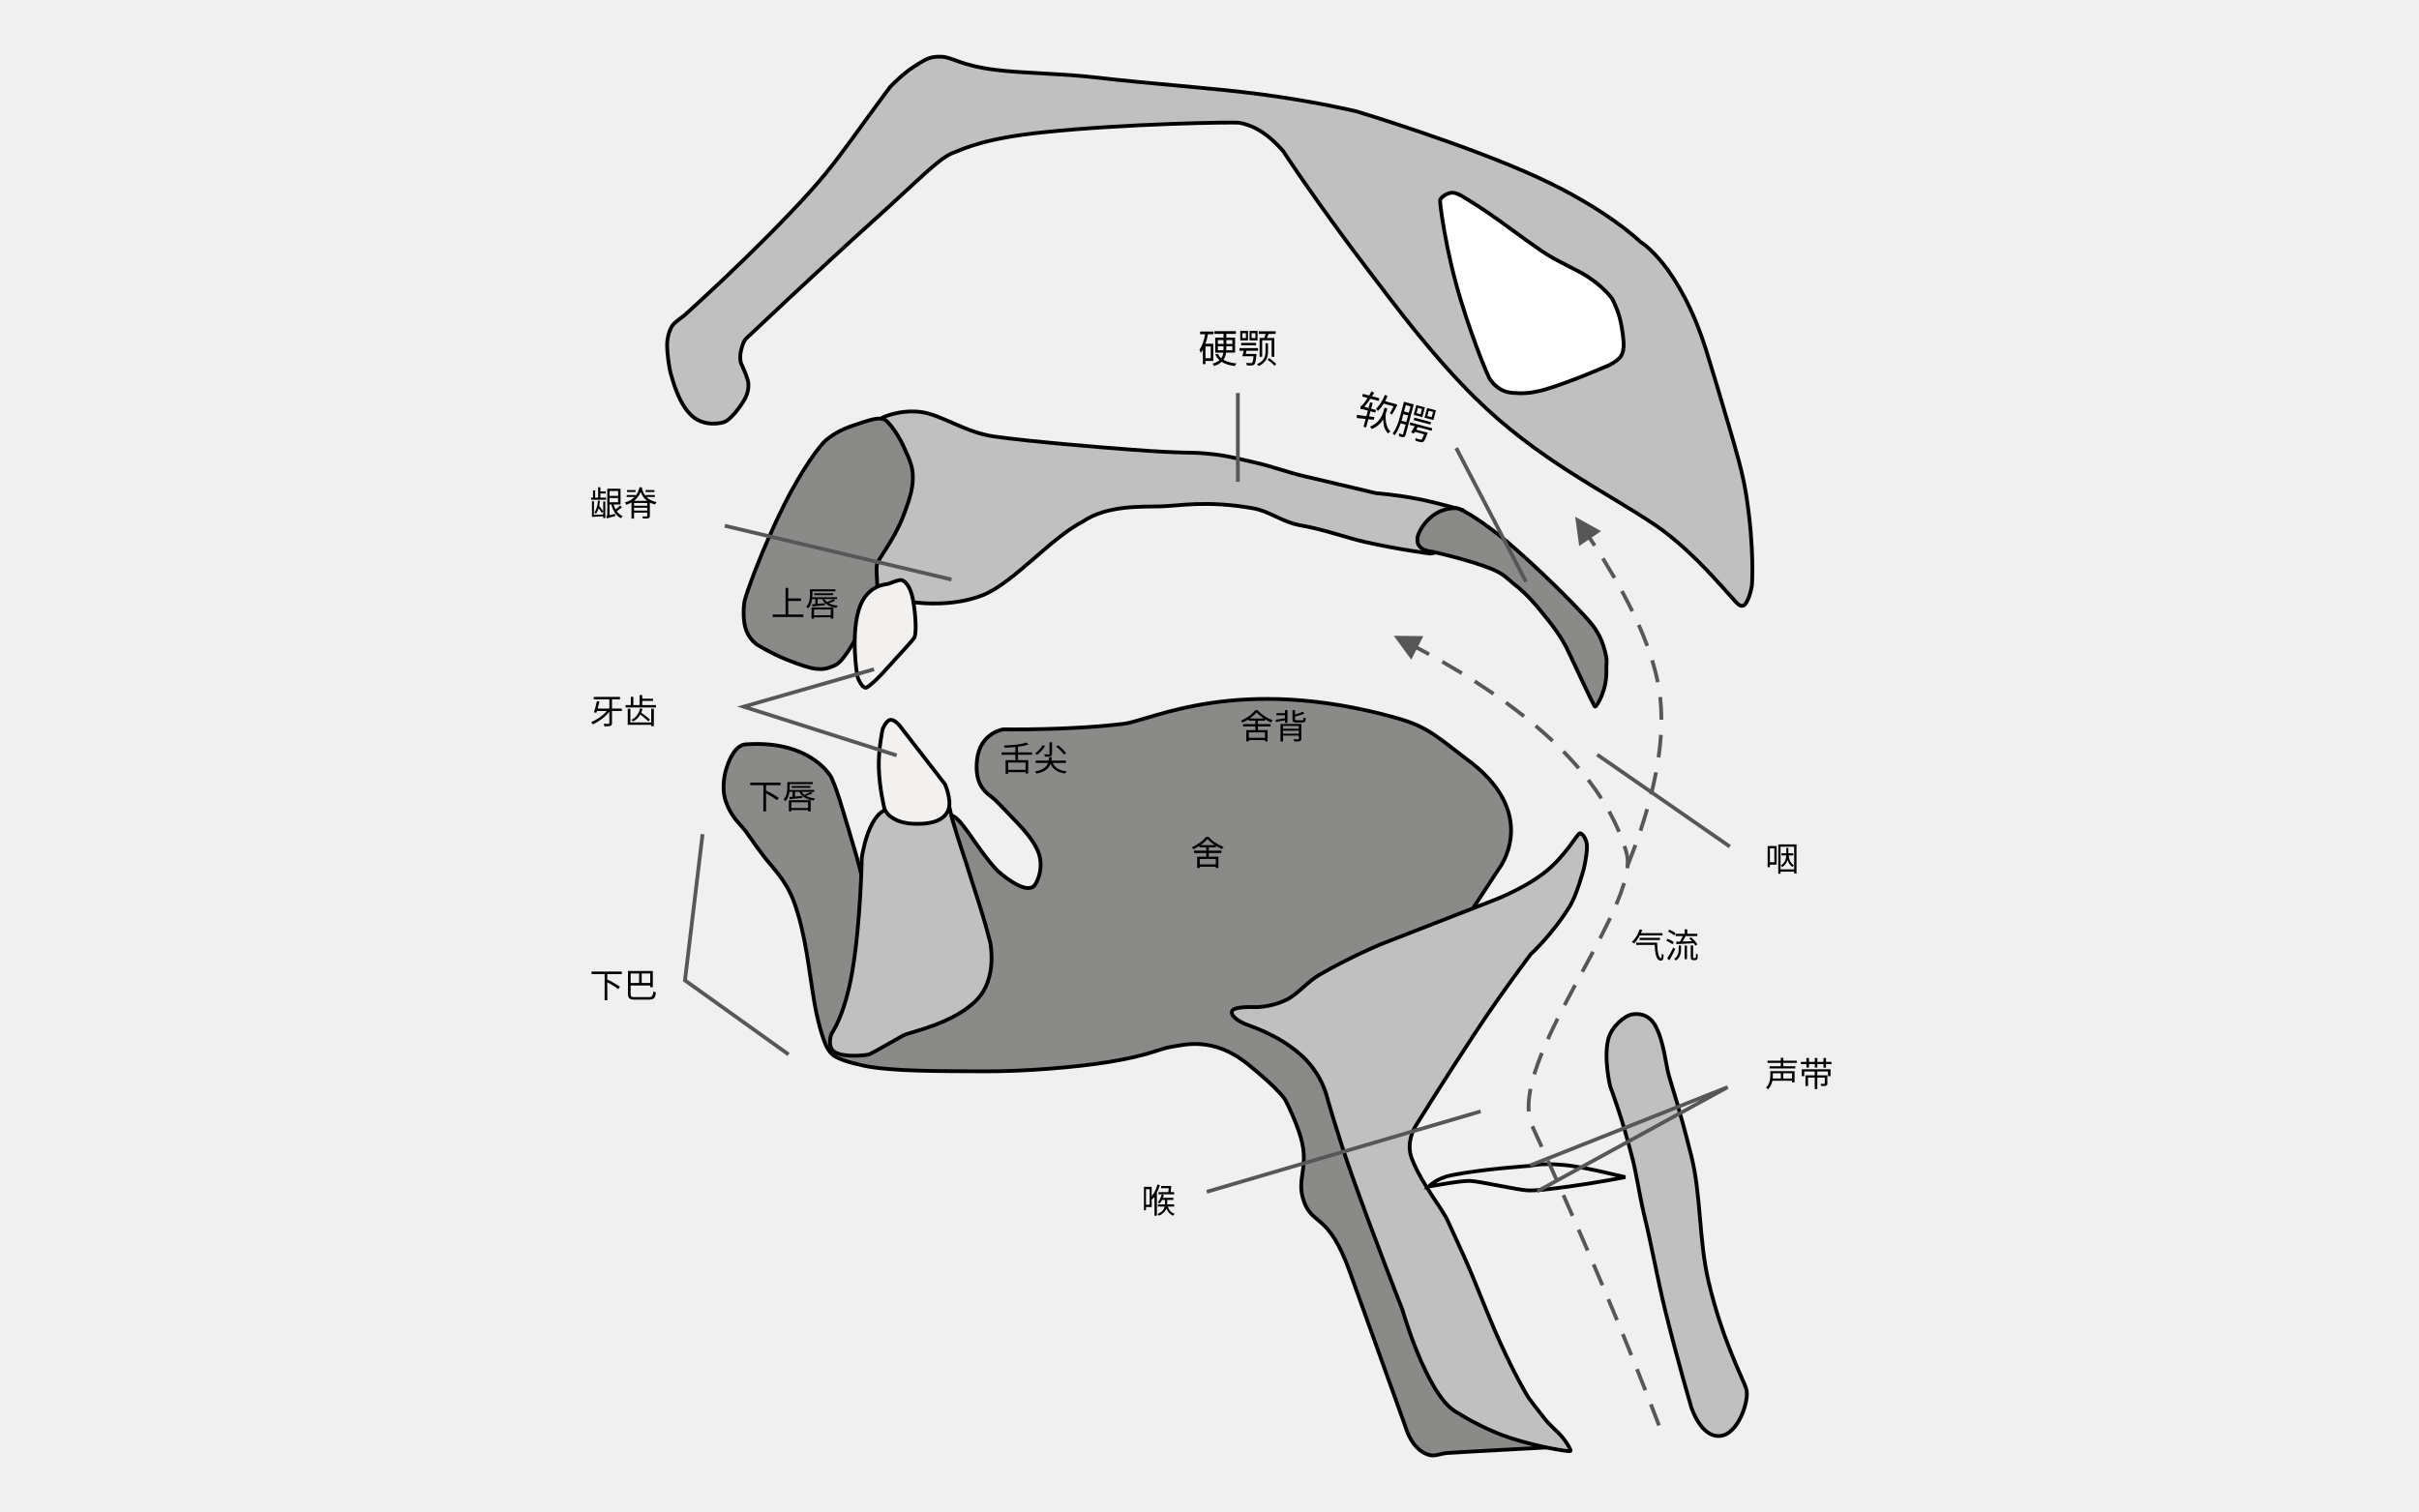
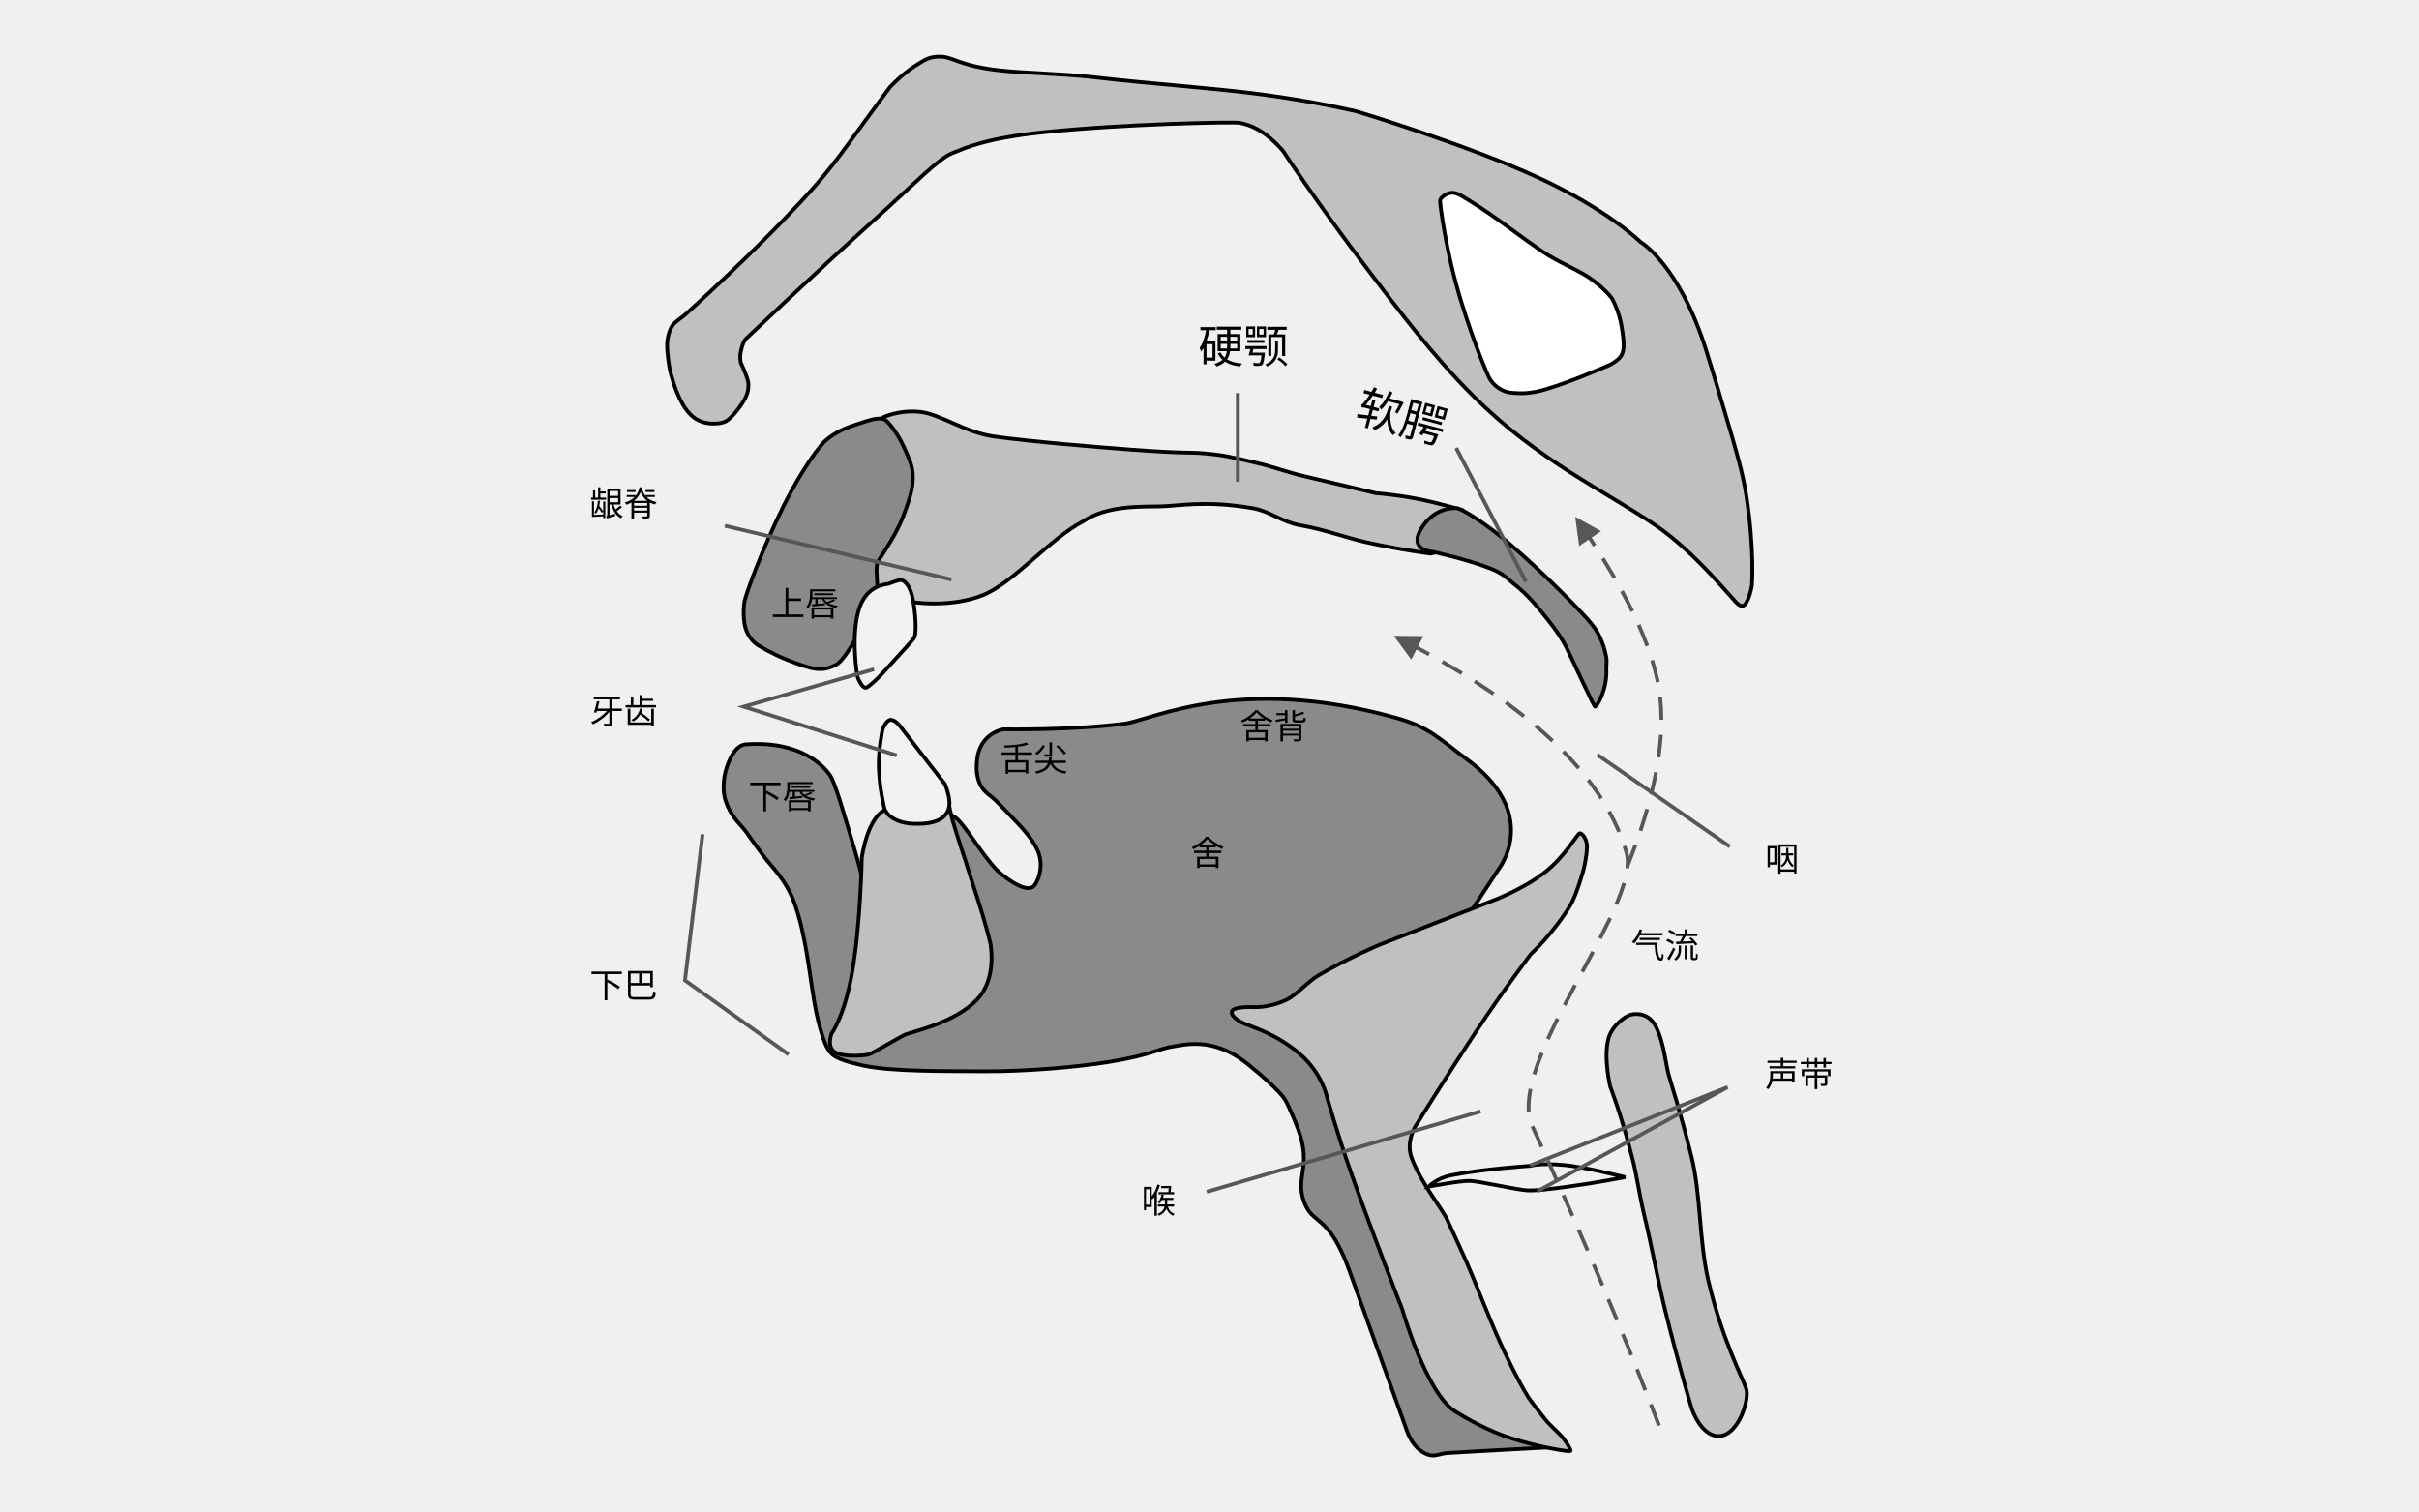
<svg xmlns="http://www.w3.org/2000/svg" width="1280px" height="800px" viewBox="0 0 1280 800" version="1.1">
  <g id="Page-1" stroke="none" stroke-width="1" fill="none" fill-rule="evenodd">
    <g id="Speech-Tract(zh-CN)">
      <rect id="Rectangle" x="0" y="0" width="1280" height="800" />
-       <text id="硬颚" font-family="PingFangSC-Regular, PingFang SC" font-size="21" font-weight="normal" fill="#000000">
+       <text id="硬颚" font-family="PingFangSC-Regular, PingFang SC" font-size="24" font-weight="normal" fill="#000000">
        <tspan x="634" y="192">硬颚</tspan>
      </text>
      <g id="speech-tract" transform="translate(353, 30)">
        <path d="M41.009,364.017 C34.129,365.167 31.009,378.017 31.009,378.017 C31.009,378.017 28.469,386.407 31.009,394.017 C33.469,401.407 37.849,405.567 40.009,408.017 C42.169,410.467 44.699,414.657 51.009,423.017 C55.789,429.347 62.709,435.527 67.009,447.017 C73.399,464.097 75.229,485.167 78.009,501.017 C80.199,513.517 83.439,522.787 85.009,525.017 C86.579,527.247 86.699,530.287 104.009,534.017 C118.739,537.187 146.269,536.897 168.009,537.017 C188.349,537.127 215.519,535.017 234.009,532.017 C255.599,528.507 260.919,524.867 267.009,524.017 C273.099,523.167 288.589,518.227 307.009,533.017 C324.029,546.687 327.009,552.017 327.009,552.017 C327.009,552.017 330.209,557.677 334.009,568.017 C341.169,587.597 332.249,592.877 337.009,606.017 C341.679,618.897 349.859,611.697 361.159,642.917 C376.359,685.127 391.009,726.017 391.009,726.017 C391.009,726.017 394.069,737.267 403.009,740.017 C406.359,741.047 409.149,739.267 413.009,739.017 C421.189,738.487 430.009,738.017 430.009,738.017 L467.009,736.017 L433.009,702.017 L393.009,613.017 L373.009,526.017 L419.009,462.017 L440.009,430.017 C440.009,430.017 461.779,402.417 426.009,374.017 C408.129,360.687 403.509,354.937 386.009,350.017 C302.379,326.507 256.309,351.197 242.009,353.017 C213.689,356.617 178.009,356.017 178.009,356.017 C178.009,356.017 165.639,357.677 164.009,372.017 C162.379,386.357 169.559,389.917 172.009,392.017 C174.459,394.117 176.269,396.047 181.009,401.017 C186.119,406.377 192.849,412.947 196.009,420.017 C199.919,428.757 195.809,437.337 194.009,439.017 C189.279,443.427 176.069,432.267 174.009,430.017 C166.549,421.857 160.249,411.047 155.009,405.017 C151.729,401.237 149.009,401.017 149.009,401.017 L129.009,415.017 L129.009,449.017 L116.009,452.017 L106.009,447.017 C106.009,447.017 103.349,433.537 99.009,419.017 C93.489,400.527 88.979,384.167 86.009,380.017 C83.039,375.867 70.979,361.687 41.009,364.017 Z" id="Path" stroke="#000000" stroke-width="2" fill="#8A8A89" />
        <text id="舍背" font-family="PingFangSC-Regular, PingFang SC" font-size="18" font-weight="normal" fill="#000000">
          <tspan x="303" y="361">舍背</tspan>
        </text>
        <text id="舌尖" font-family="PingFangSC-Regular, PingFang SC" font-size="18" font-weight="normal" fill="#000000">
          <tspan x="176" y="378">舌尖</tspan>
        </text>
        <path d="M478.009,738.017 C477.579,738.407 462.199,736.247 446.009,731.017 C434.769,727.387 423.299,720.947 417.009,717.017 C401.649,707.417 389.009,663.017 389.009,663.017 C389.009,663.017 373.609,623.787 362.009,591.017 C354.559,569.957 349.009,550.017 349.009,550.017 C349.009,550.017 346.309,537.877 335.009,528.017 C322.849,517.407 309.489,513.477 306.009,512.017 C302.529,510.557 297.719,507.607 299.009,505.017 C300.209,502.617 310.009,503.017 310.009,503.017 C310.009,503.017 318.489,503.707 328.009,499.017 C333.359,496.377 339.049,489.467 345.009,486.017 C361.119,476.677 377.009,470.017 377.009,470.017 L436.009,447.017 C436.009,447.017 451.909,441.287 464.009,432.017 C475.379,423.307 481.629,410.977 483.009,411.017 C484.389,411.057 486.819,414.387 486.75,418.137 C486.659,423.467 485.009,430.017 485.009,430.017 C485.009,430.017 481.349,443.427 478.009,449.017 C469.209,463.767 457.009,475.017 457.009,475.017 C457.009,475.017 442.269,494.397 428.009,516.017 C411.449,541.127 396.819,564.757 396.009,566.017 C395.199,567.277 390.939,574.987 394.009,583.017 C399.299,596.837 409.789,609.037 413.009,616.017 C416.229,622.997 416.409,623.447 421.299,634.137 C427.299,647.247 434.069,665.837 441.009,681.017 C448.539,697.467 453.999,706.927 456.009,710.017 C456.799,711.227 460.369,715.817 464.409,720.937 C467.569,724.947 471.369,727.717 474.009,731.017 C476.569,734.217 478.439,737.627 478.009,738.017 Z" id="Path" stroke="#000000" stroke-width="2" fill="#BFC0BF" />
        <path d="M87.009,517.017 C87.009,517.017 93.949,507.897 98.009,484.017 C102.429,457.987 103.009,424.017 103.009,424.017 C103.009,424.017 106.549,397.557 119.009,398.017 C123.729,398.187 139.469,384.977 145.009,389.017 C149.159,392.047 149.229,397.937 151.009,404.017 C154.109,414.587 158.009,426.017 158.009,426.017 C158.009,426.017 161.509,437.277 165.009,448.017 C168.509,458.777 171.009,469.017 171.009,469.017 C171.009,469.017 174.929,487.627 164.009,499.017 C151.529,512.027 128.599,516.067 125.009,518.017 C121.419,519.967 108.439,527.507 107.009,528.017 C105.579,528.527 94.149,529.847 89.009,527.017 C84.149,524.347 87.009,517.017 87.009,517.017 Z" id="Path" stroke="#000000" stroke-width="2" fill="#BFC0BF" />
        <path d="M114.009,356.017 C114.009,356.017 111.779,366.457 112.009,376.017 C112.279,387.307 115.009,398.017 115.009,398.017 C115.009,398.017 115.839,400.337 118.009,402.017 C121.439,404.687 125.909,406.017 132.009,406.017 C135.739,406.017 146.609,406.017 149.009,398.017 C150.519,392.997 147.009,385.017 147.009,385.017 L123.009,354.017 C123.009,354.017 120.179,350.537 118.009,351.017 C115.679,351.537 114.009,356.017 114.009,356.017 Z" id="Path" stroke="#000000" stroke-width="2" fill="#F2F1F0" />
        <path d="M542.009,715.017 C542.009,715.017 534.939,691.277 528.009,663.017 C524.039,646.837 521.199,630.377 517.009,613.017 C514.579,602.957 513.219,592.877 511.009,584.017 C505.159,560.607 499.009,545.017 499.009,545.017 C499.009,545.017 495.459,530.167 498.009,520.017 C499.779,512.987 506.959,507.727 510.009,507.017 C513.419,506.227 519.419,506.377 523.009,513.017 C527.369,521.087 528.429,533.287 530.009,539.017 C531.589,544.747 535.669,556.497 542.009,582.017 C547.119,602.557 545.949,626.387 551.009,648.017 C558.289,679.097 569.179,699.397 571.009,705.017 C572.839,710.637 567.029,729.287 557.009,730.017 C546.989,730.747 542.009,715.017 542.009,715.017 Z" id="Path" stroke="#000000" stroke-width="2" fill="#BFC0BF" />
        <path d="M114.009,191.017 L108.009,287.017 L133.009,289.017 C133.009,289.017 151.189,291.317 167.009,285.017 C183.169,278.577 202.859,254.867 220.009,246.017 C232.739,237.327 251.029,238.247 261.009,238.017 C270.989,237.787 285.189,234.677 310.009,239.017 C318.929,240.577 325.459,246.347 335.009,248.017 C348.559,250.387 358.769,254.517 370.009,257.017 C388.129,261.037 404.009,263.017 404.009,263.017 C404.009,263.017 418.599,260.447 421.009,253.017 C423.419,245.587 421.009,240.017 421.009,240.017 C421.009,240.017 408.499,236.267 397.009,234.017 C385.499,231.767 375.009,231.017 375.009,231.017 C375.009,231.017 359.119,227.177 337.009,222.017 C328.399,220.007 320.499,216.977 312.009,215.017 C297.929,211.767 294.819,210.907 285.009,210.017 C275.199,209.127 275.499,210.207 246.009,208.017 C227.249,206.627 192.069,203.697 173.009,201.017 C157.489,198.837 144.679,189.207 134.009,188.017 C122.519,186.737 114.009,191.017 114.009,191.017 Z" id="Path" stroke="#000000" stroke-width="2" fill="#BFC0BF" />
        <path d="M491.009,344.017 C490.289,343.837 478.959,318.917 476.009,313.017 C473.059,307.117 469.269,301.827 462.009,293.017 C455.289,284.847 450.679,281.047 448.009,279.017 C445.339,276.987 443.039,273.797 436.009,271.017 C423.309,265.997 405.009,262.017 405.009,262.017 C405.009,262.017 400.979,261.737 399.009,260.017 C396.979,258.237 397.009,256.837 397.009,255.017 C397.009,253.197 399.529,247.197 405.009,243.017 C409.999,239.207 415.579,238.757 418.009,239.017 C420.439,239.277 432.459,246.377 446.009,258.017 C466.489,275.607 486.029,296.217 489.009,300.017 C491.989,303.817 495.149,308.487 497.009,318.017 C497.309,319.567 496.939,322.537 497.009,324.017 C497.519,335.377 491.729,344.197 491.009,344.017 Z" id="Path" stroke="#000000" stroke-width="2" fill="#8A8A89" />
        <path d="M84.009,203.017 C81.139,205.367 71.509,218.017 62.009,237.017 C49.839,261.347 41.649,284.807 41.009,288.017 C40.369,291.227 39.969,299.027 42.009,304.017 C44.439,309.947 49.009,312.017 49.009,312.017 C49.009,312.017 55.619,316.057 63.009,319.017 C70.609,322.057 75.749,323.717 79.009,324.017 C82.269,324.317 84.769,324.087 89.009,322.017 C93.249,319.947 97.539,311.887 104.009,301.017 C110.029,290.907 110.379,284.547 111.009,282.017 C111.639,279.487 110.379,272.587 111.009,269.017 C111.639,265.447 119.729,256.647 125.009,243.017 C129.059,232.577 130.139,227.267 130.009,222.017 C129.879,216.767 128.569,213.827 125.009,206.017 C121.899,199.207 116.749,192.687 115.009,192.017 C111.269,190.577 106.619,192.567 99.009,195.017 C91.119,197.557 86.879,200.667 84.009,203.017 Z" id="Path" stroke="#000000" stroke-width="2" fill="#8A8A89" />
        <path d="M101.009,329.017 C100.369,327.897 96.899,304.747 102.009,291.017 C106.329,279.427 116.109,279.277 117.009,279.017 C117.909,278.757 122.599,276.717 124.009,277.017 C125.419,277.317 128.479,279.387 130.009,287.017 C131.479,294.377 131.969,303.897 131.009,307.017 C130.529,308.567 122.849,316.407 117.009,323.017 C111.079,329.727 106.049,334.177 105.009,334.017 C102.929,333.697 101.649,330.137 101.009,329.017 Z" id="Path" stroke="#000000" stroke-width="2" fill="#F2F1F0" />
        <path d="M9.009,137.017 C9.009,137.017 47.759,102.377 76.009,71.017 C87.699,58.047 96.939,44.717 104.009,35.017 C112.779,22.997 118.009,16.017 118.009,16.017 C118.009,16.017 124.569,9.047 131.009,5.017 C136.489,1.587 138.689,-0.193 145.009,0.017 C151.329,0.227 154.579,4.577 174.009,7.017 C187.999,8.777 208.379,8.837 227.009,11.017 C256.999,14.527 289.149,16.557 315.009,20.017 C343.999,23.897 365.009,29.017 365.009,29.017 C365.009,29.017 422.649,46.377 461.009,64.017 C497.609,80.857 515.009,98.017 515.009,98.017 C515.009,98.017 535.629,109.907 550.009,156.017 C553.579,167.467 557.889,181.947 562.009,196.017 C565.639,208.437 569.189,220.377 571.009,232.017 C575.559,261.177 574.009,280.017 574.009,280.017 C574.009,280.017 573.259,284.277 572.009,287.017 C570.759,289.777 569.659,291.757 567.009,290.017 C564.359,288.277 544.589,262.637 523.009,248.017 C496.049,229.747 460.999,213.727 427.009,180.017 C404.939,158.127 386.789,133.737 371.009,113.017 C343.659,77.117 326.009,50.017 326.009,50.017 C326.009,50.017 320.819,43.807 315.009,40.017 C309.329,36.307 305.499,35.587 303.009,35.017 C300.519,34.447 242.179,35.477 199.009,40.017 C168.379,43.237 158.359,48.137 151.009,51.017 C143.659,53.897 131.689,66.527 110.009,86.017 C78.919,113.967 43.499,147.647 42.009,149.017 C40.519,150.387 39.789,152.637 39.009,156.017 C38.289,159.127 39.009,162.017 39.009,162.017 C39.009,162.017 42.949,170.347 43.009,173.017 C43.069,175.687 42.879,178.607 40.009,183.017 C36.449,188.487 33.149,191.807 31.009,193.017 C28.869,194.227 19.439,195.957 13.009,190.017 C5.949,183.497 2.979,171.147 2.009,168.017 C1.039,164.887 -0.111,156.327 0.009,152.017 C0.129,147.707 1.699,143.747 3.009,142.017 C4.319,140.287 9.009,137.017 9.009,137.017 Z" id="Path" stroke="#000000" stroke-width="2" fill="#BFC0BF" />
        <path d="M409.009,76.017 C408.829,77.417 411.969,102.827 420.009,129.017 C427.449,153.257 434.389,168.947 435.009,170.017 C435.629,171.087 437.349,173.927 441.009,176.017 C444.339,177.917 447.179,177.947 449.009,178.017 C450.839,178.087 456.029,178.707 465.009,176.017 C478.159,172.067 495.209,164.687 498.459,163.257 C493.419,165.467 502.779,162.147 505.009,158.017 C506.739,154.807 506.009,150.017 506.009,150.017 C506.009,150.017 505.539,143.617 504.009,138.017 C502.539,132.617 500.009,128.017 500.009,128.017 C500.009,128.017 496.189,122.607 488.009,117.017 C481.549,112.607 471.269,108.667 463.009,103.017 C452.429,95.787 443.099,88.547 435.009,83.017 C427.289,77.737 421.009,74.017 421.009,74.017 C421.009,74.017 417.639,71.787 415.009,72.017 C412.379,72.247 409.189,74.617 409.009,76.017 Z" id="Path" stroke="#000000" stroke-width="2" fill="#FFFFFF" />
        <path d="M457.009,587.017 C457.009,587.017 431.009,588.757 415.009,592.017 C406.899,593.667 403.009,598.017 403.009,598.017 C403.009,598.017 419.959,594.787 425.009,595.017 C430.059,595.247 450.189,599.787 455.009,600.017 C459.829,600.247 466.219,599.467 477.009,598.017 C491.629,596.047 507.009,593.017 507.009,593.017 C507.009,593.017 501.809,591.807 494.009,590.017 C490.679,589.257 480.789,587.147 474.409,586.587 C461.319,585.437 457.009,587.017 457.009,587.017 Z" id="Path" stroke="#000000" stroke-width="2" />
      </g>
      <line x1="502.5" y1="306.5" x2="384.5" y2="278.5" id="Line-8" stroke="#575757" stroke-width="2" stroke-linecap="square" />
      <line x1="807" y1="307" x2="771" y2="238" id="Line-8-Copy" stroke="#575757" stroke-width="2" stroke-linecap="square" />
      <line x1="655" y1="254" x2="655" y2="209" id="Line-8-Copy" stroke="#575757" stroke-width="2" stroke-linecap="square" />
      <polyline id="Line-16" stroke="#575757" stroke-width="2" stroke-linecap="square" points="371.64 442.5 362.448 518.881 416.448 557.5" />
      <text id="下巴" font-family="PingFangSC-Regular, PingFang SC" font-size="18" font-weight="normal" fill="#000000">
        <tspan x="312" y="528">下巴</tspan>
      </text>
      <polyline id="Line-7" stroke="#575757" stroke-width="2" stroke-linecap="square" points="461.5 354.5 393.491 374.019 473.5 399.5" />
      <text id="牙齿" font-family="PingFangSC-Regular, PingFang SC" font-size="18" font-weight="normal" fill="#000000">
        <tspan x="312" y="383">牙齿</tspan>
      </text>
      <text id="龈脊" font-family="PingFangSC-Regular, PingFang SC" font-size="18" font-weight="normal" fill="#000000">
        <tspan x="312" y="273">龈脊</tspan>
      </text>
      <text id="上唇" font-family="PingFangSC-Regular, PingFang SC" font-size="18" font-weight="normal" fill="#000000">
        <tspan x="408" y="326">上唇</tspan>
      </text>
      <text id="下唇" font-family="PingFangSC-Regular, PingFang SC" font-size="18" font-weight="normal" fill="#000000">
        <tspan x="396" y="428">下唇</tspan>
      </text>
      <text id="舍" font-family="PingFangSC-Regular, PingFang SC" font-size="18" font-weight="normal" fill="#000000">
        <tspan x="630" y="458">舍</tspan>
      </text>
      <path d="M810.5,616.5 L914.173,575.398 C847.596,611.837 814.308,630.056 814.308,630.056" id="Line-9" stroke="#575757" stroke-width="2" stroke-linecap="square" />
      <text id="声带" font-family="PingFangSC-Regular, PingFang SC" font-size="18" font-weight="normal" fill="#000000">
        <tspan x="934" y="575">声带</tspan>
      </text>
      <line x1="846" y1="400" x2="914.5" y2="447.5" id="Line-10" stroke="#575757" stroke-width="2" stroke-linecap="square" />
      <text id="咽" font-family="PingFangSC-Regular, PingFang SC" font-size="18" font-weight="normal" fill="#000000">
        <tspan x="934" y="461">咽</tspan>
      </text>
      <line x1="782.5" y1="588.5" x2="639.5" y2="630.5" id="Line-11" stroke="#575757" stroke-width="2" stroke-linecap="square" />
      <text id="喉" font-family="PingFangSC-Regular, PingFang SC" font-size="18" font-weight="normal" fill="#000000">
        <tspan x="604" y="642">喉</tspan>
      </text>
      <path id="Line-14" d="M874.467,742.878 L874.829,743.81 C876.046,746.938 877.247,750.048 878.434,753.142 L878.792,754.076 L876.924,754.792 L876.566,753.858 C875.381,750.768 874.181,747.66 872.965,744.535 L872.603,743.603 L874.467,742.878 Z M867.118,724.265 L867.489,725.194 C868.734,728.311 869.965,731.412 871.182,734.497 L871.548,735.427 L869.688,736.161 L869.321,735.23 C868.106,732.149 866.876,729.051 865.632,725.936 L865.261,725.007 L867.118,724.265 Z M859.608,705.718 L859.987,706.644 C861.257,709.748 862.514,712.837 863.757,715.91 L864.132,716.838 L862.278,717.587 L861.903,716.66 C860.661,713.59 859.405,710.503 858.136,707.402 L857.757,706.476 L859.608,705.718 Z M851.95,687.241 L852.336,688.164 C853.631,691.257 854.912,694.335 856.18,697.398 L856.563,698.322 L854.715,699.087 L854.332,698.163 C853.065,695.102 851.785,692.026 850.491,688.936 L850.105,688.014 L851.95,687.241 Z M844.149,668.813 L844.541,669.732 C845.858,672.815 847.163,675.884 848.455,678.938 L848.844,679.859 L847.002,680.638 L846.613,679.717 C845.322,676.665 844.018,673.599 842.702,670.518 L842.309,669.598 L844.149,668.813 Z M836.216,650.439 L836.615,651.356 C837.953,654.429 839.279,657.489 840.593,660.535 L840.989,661.454 L839.153,662.246 L838.757,661.327 C837.444,658.283 836.118,655.226 834.781,652.154 L834.382,651.237 L836.216,650.439 Z M828.163,632.125 L828.568,633.039 C829.926,636.103 831.272,639.155 832.607,642.193 L833.009,643.108 L831.178,643.913 L830.776,642.997 C829.442,639.961 828.097,636.912 826.74,633.85 L826.335,632.935 L828.163,632.125 Z M819.995,613.861 L820.406,614.773 C821.782,617.828 823.147,620.87 824.501,623.9 L824.909,624.813 L823.083,625.629 L822.675,624.716 C821.322,621.688 819.958,618.648 818.582,615.595 L818.172,614.683 L819.995,613.861 Z M811.723,595.655 L812.139,596.565 C813.533,599.611 814.915,602.645 816.287,605.666 L816.701,606.577 L814.88,607.404 L814.466,606.493 C813.095,603.473 811.713,600.441 810.321,597.397 L809.905,596.487 L811.723,595.655 Z M808.879,576.139 L810.846,576.498 L810.667,577.482 C810.017,581.036 809.752,584.281 809.886,587.222 L809.932,588.221 L807.934,588.312 L807.888,587.313 C807.747,584.211 808.024,580.817 808.699,577.122 L808.879,576.139 Z M814.958,556.942 L816.816,557.684 L816.445,558.612 C815.13,561.902 814.01,565.01 813.084,567.953 L812.784,568.907 L810.876,568.307 L811.176,567.353 C812.118,564.359 813.255,561.205 814.587,557.87 L814.958,556.942 Z M823.325,538.684 L825.117,539.573 L824.673,540.469 C823.107,543.627 821.681,546.61 820.378,549.463 L819.962,550.373 L818.143,549.542 L818.559,548.632 C819.871,545.759 821.306,542.757 822.881,539.58 L823.325,538.684 Z M832.587,520.914 L834.35,521.858 L833.878,522.739 C832.126,526.011 830.62,528.857 829.207,531.568 L828.745,532.455 L826.971,531.531 L827.433,530.644 C828.85,527.925 830.36,525.074 832.115,521.795 L832.587,520.914 Z M842.055,503.289 L843.821,504.229 L843.351,505.111 C843.298,505.211 843.245,505.311 843.192,505.41 L842.874,506.007 C841.706,508.196 840.494,510.45 838.618,513.929 L838.144,514.809 L836.383,513.86 L836.858,512.98 C838.988,509.029 840.26,506.661 841.586,504.172 L842.055,503.289 Z M851.101,485.463 L852.906,486.325 L852.475,487.227 C851.144,490.017 849.67,492.982 848.013,496.211 L847.557,497.101 L845.778,496.188 L846.234,495.298 C847.882,492.085 849.348,489.137 850.67,486.366 L851.101,485.463 Z M858.434,467.091 L860.345,467.68 L860.05,468.635 C859.156,471.537 857.997,474.683 856.57,478.111 L856.186,479.035 L854.339,478.266 L854.724,477.343 C856.127,473.97 857.265,470.882 858.139,468.046 L858.434,467.091 Z M860.497,447.444 L860.803,448.396 C861.083,449.267 861.349,450.139 861.603,451.013 C862.244,453.215 862.422,455.756 862.168,458.643 L862.081,459.639 L860.089,459.464 L860.176,458.467 C860.41,455.812 860.248,453.515 859.683,451.571 C859.434,450.715 859.173,449.861 858.899,449.007 L858.593,448.055 L860.497,447.444 Z M852.346,428.989 L852.823,429.868 C854.455,432.873 855.929,435.897 857.244,438.939 L857.641,439.857 L855.806,440.651 L855.409,439.733 C854.117,436.746 852.67,433.776 851.066,430.822 L850.588,429.944 L852.346,428.989 Z M841.228,412.184 L841.834,412.979 C843.907,415.705 845.844,418.446 847.644,421.203 L848.191,422.041 L846.516,423.134 L845.97,422.297 C844.196,419.58 842.287,416.878 840.242,414.19 L839.637,413.395 L841.228,412.184 Z M827.987,397.051 L828.683,397.768 C831.067,400.224 833.335,402.693 835.487,405.176 L836.141,405.932 L834.63,407.242 L833.975,406.486 C831.848,404.032 829.606,401.59 827.248,399.161 L826.552,398.444 L827.987,397.051 Z M813.226,383.391 L813.987,384.04 C816.586,386.257 819.086,388.484 821.488,390.723 L822.219,391.405 L820.855,392.868 L820.124,392.186 C817.744,389.967 815.266,387.759 812.689,385.562 L811.929,384.913 L813.226,383.391 Z M797.445,371.044 L798.252,371.635 C801.001,373.647 803.666,375.669 806.247,377.701 L807.033,378.32 L805.795,379.891 L805.01,379.273 C802.448,377.255 799.801,375.248 797.071,373.249 L796.264,372.658 L797.445,371.044 Z M780.855,359.748 L781.696,360.289 C784.555,362.129 787.34,363.977 790.052,365.833 L790.877,366.398 L789.747,368.048 L788.922,367.483 C786.226,365.638 783.456,363.8 780.614,361.971 L779.773,361.43 L780.855,359.748 Z M763.697,349.367 L764.563,349.867 C767.503,351.56 770.378,353.262 773.189,354.97 L774.044,355.489 L773.005,357.198 L772.151,356.679 C769.353,354.979 766.491,353.286 763.565,351.6 L762.698,351.1 L763.697,349.367 Z M737.5,336.5 L753.151,336.68 L750.399,342.028 L751.608,342.672 C753.023,343.43 754.425,344.19 755.814,344.951 L756.691,345.432 L755.73,347.185 L754.853,346.705 C753.086,345.736 751.297,344.77 749.487,343.807 L746.747,349.129 L737.5,336.5 Z" fill="#575757" fill-rule="nonzero" />
      <path id="Line-15" d="M864.467,446.874 L866.345,447.56 L866.002,448.5 C864.878,451.576 863.687,454.7 862.429,457.869 L862.061,458.798 L860.202,458.061 L860.571,457.131 C861.822,453.979 863.006,450.873 864.123,447.813 L864.467,446.874 Z M870.635,427.925 L872.556,428.483 L872.277,429.444 C871.364,432.583 870.371,435.776 869.299,439.025 L868.985,439.975 L867.086,439.348 L867.399,438.398 C868.464,435.172 869.45,432.001 870.356,428.885 L870.635,427.925 Z M875.294,408.563 L877.257,408.949 L877.065,409.93 C876.436,413.133 875.711,416.402 874.888,419.738 L874.649,420.709 L872.707,420.23 L872.946,419.259 C873.761,415.954 874.48,412.716 875.102,409.545 L875.294,408.563 Z M877.861,388.862 L879.856,389.004 L879.785,390.001 C879.555,393.256 879.203,396.593 878.73,400.013 L878.593,401.004 L876.611,400.73 L876.748,399.739 C877.215,396.362 877.563,393.069 877.79,389.86 L877.861,388.862 Z M879.457,368.834 L879.56,369.829 C879.897,373.084 880.081,376.444 880.111,379.909 L880.119,380.909 L878.12,380.926 L878.111,379.926 C878.081,376.523 877.901,373.226 877.57,370.035 L877.467,369.04 L879.457,368.834 Z M875.186,349.149 L875.475,350.106 C876.486,353.459 877.325,356.715 877.991,359.873 L878.198,360.852 L876.241,361.264 L876.034,360.286 C875.38,357.184 874.555,353.983 873.56,350.684 L873.271,349.726 L875.186,349.149 Z M868.028,330.347 L868.431,331.262 C869.825,334.437 871.092,337.539 872.233,340.57 L872.585,341.506 L870.713,342.21 L870.361,341.274 C869.234,338.278 867.98,335.209 866.599,332.067 L866.197,331.151 L868.028,330.347 Z M859.099,312.367 L859.574,313.247 C861.209,316.275 862.746,319.247 864.184,322.163 L864.626,323.06 L862.832,323.945 L862.39,323.048 C860.963,320.154 859.438,317.204 857.815,314.198 L857.339,313.318 L859.099,312.367 Z M848.976,295.038 L849.502,295.889 C851.301,298.801 853.021,301.667 854.66,304.488 L855.163,305.352 L853.434,306.357 L852.931,305.493 C851.301,302.688 849.591,299.837 847.801,296.94 L847.275,296.09 L848.976,295.038 Z M833.5,273.5 L847.178,281.109 L842.212,284.503 L842.461,284.88 C843.021,285.727 843.574,286.571 844.121,287.411 L844.666,288.249 L842.99,289.34 L842.445,288.502 C841.825,287.55 841.197,286.593 840.561,285.632 L835.62,289.008 L833.5,273.5 Z" fill="#575757" fill-rule="nonzero" />
      <text id="气流" font-family="PingFangSC-Regular, PingFang SC" font-size="18" font-weight="normal" fill="#000000">
        <tspan x="863" y="507">气流</tspan>
      </text>
-       <text id="软腭" transform="translate(738.5, 221) rotate(15) translate(-738.5, -221)" font-family="PingFangSC-Regular, PingFang SC" font-size="21" font-weight="normal" fill="#000000">
+       <text id="软腭" transform="translate(738.5, 221) rotate(15) translate(-738.5, -221)" font-family="PingFangSC-Regular, PingFang SC" font-size="24" font-weight="normal" fill="#000000">
        <tspan x="717.5" y="228.5">软腭</tspan>
      </text>
    </g>
  </g>
</svg>
